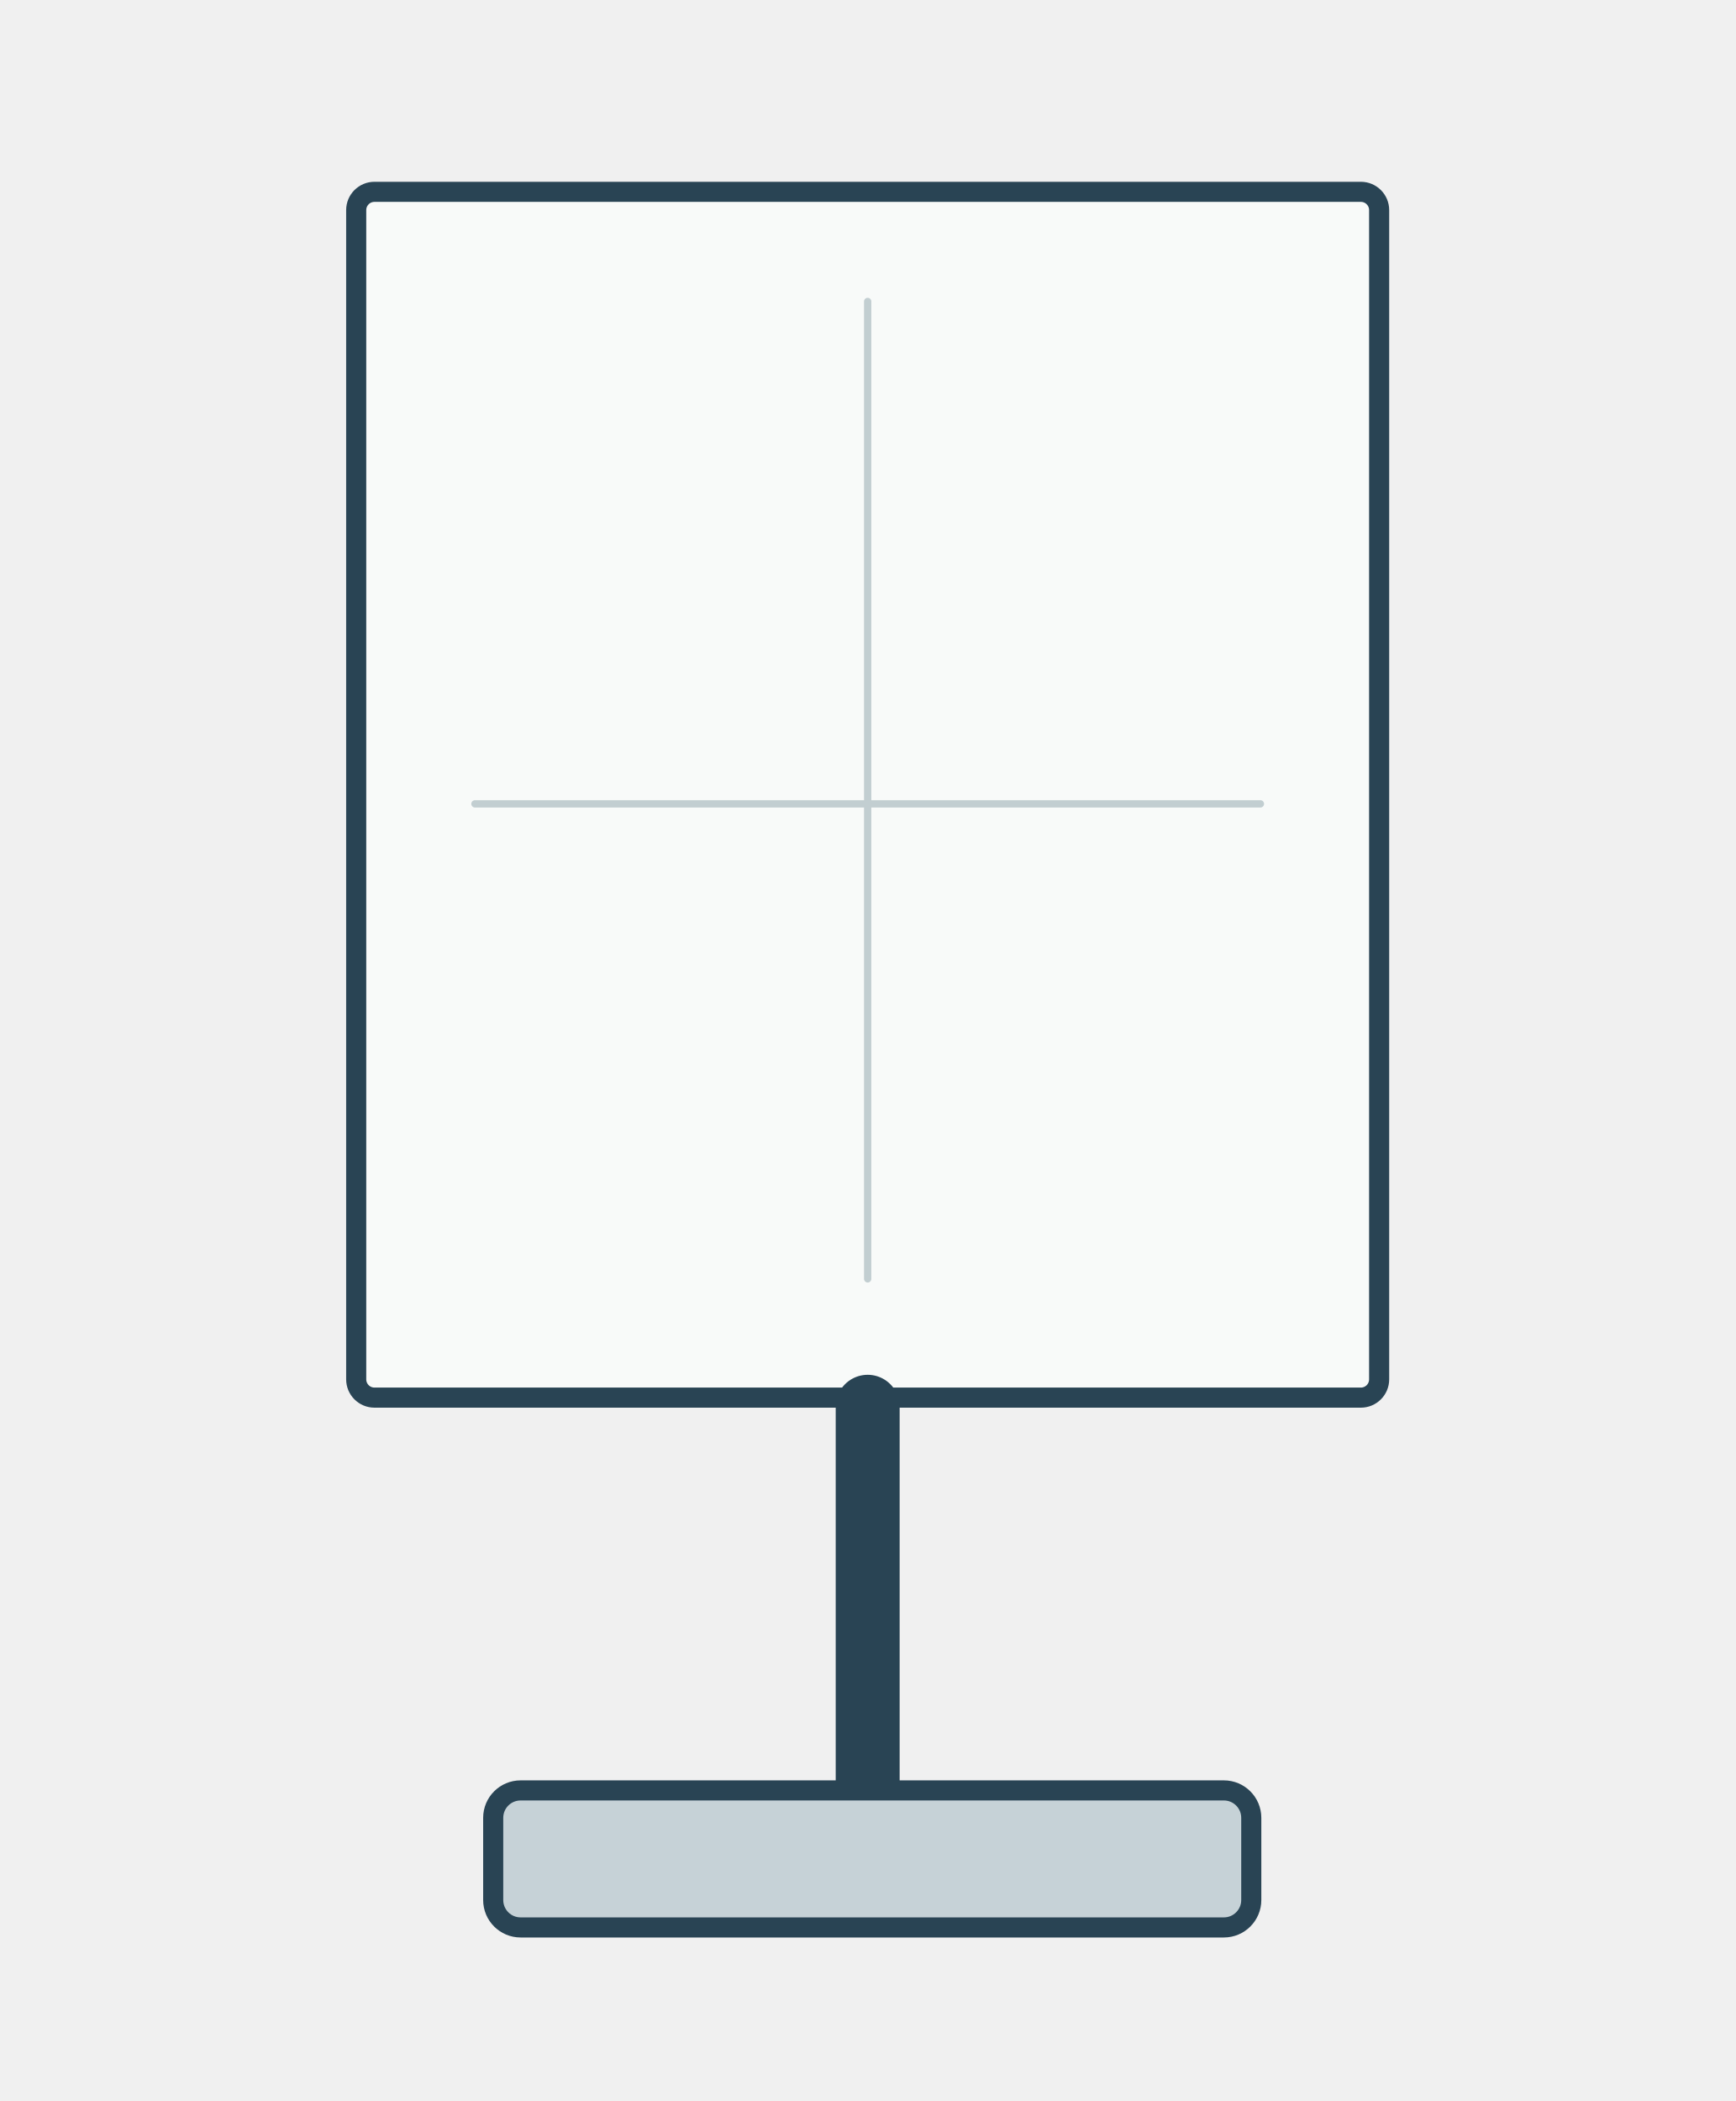
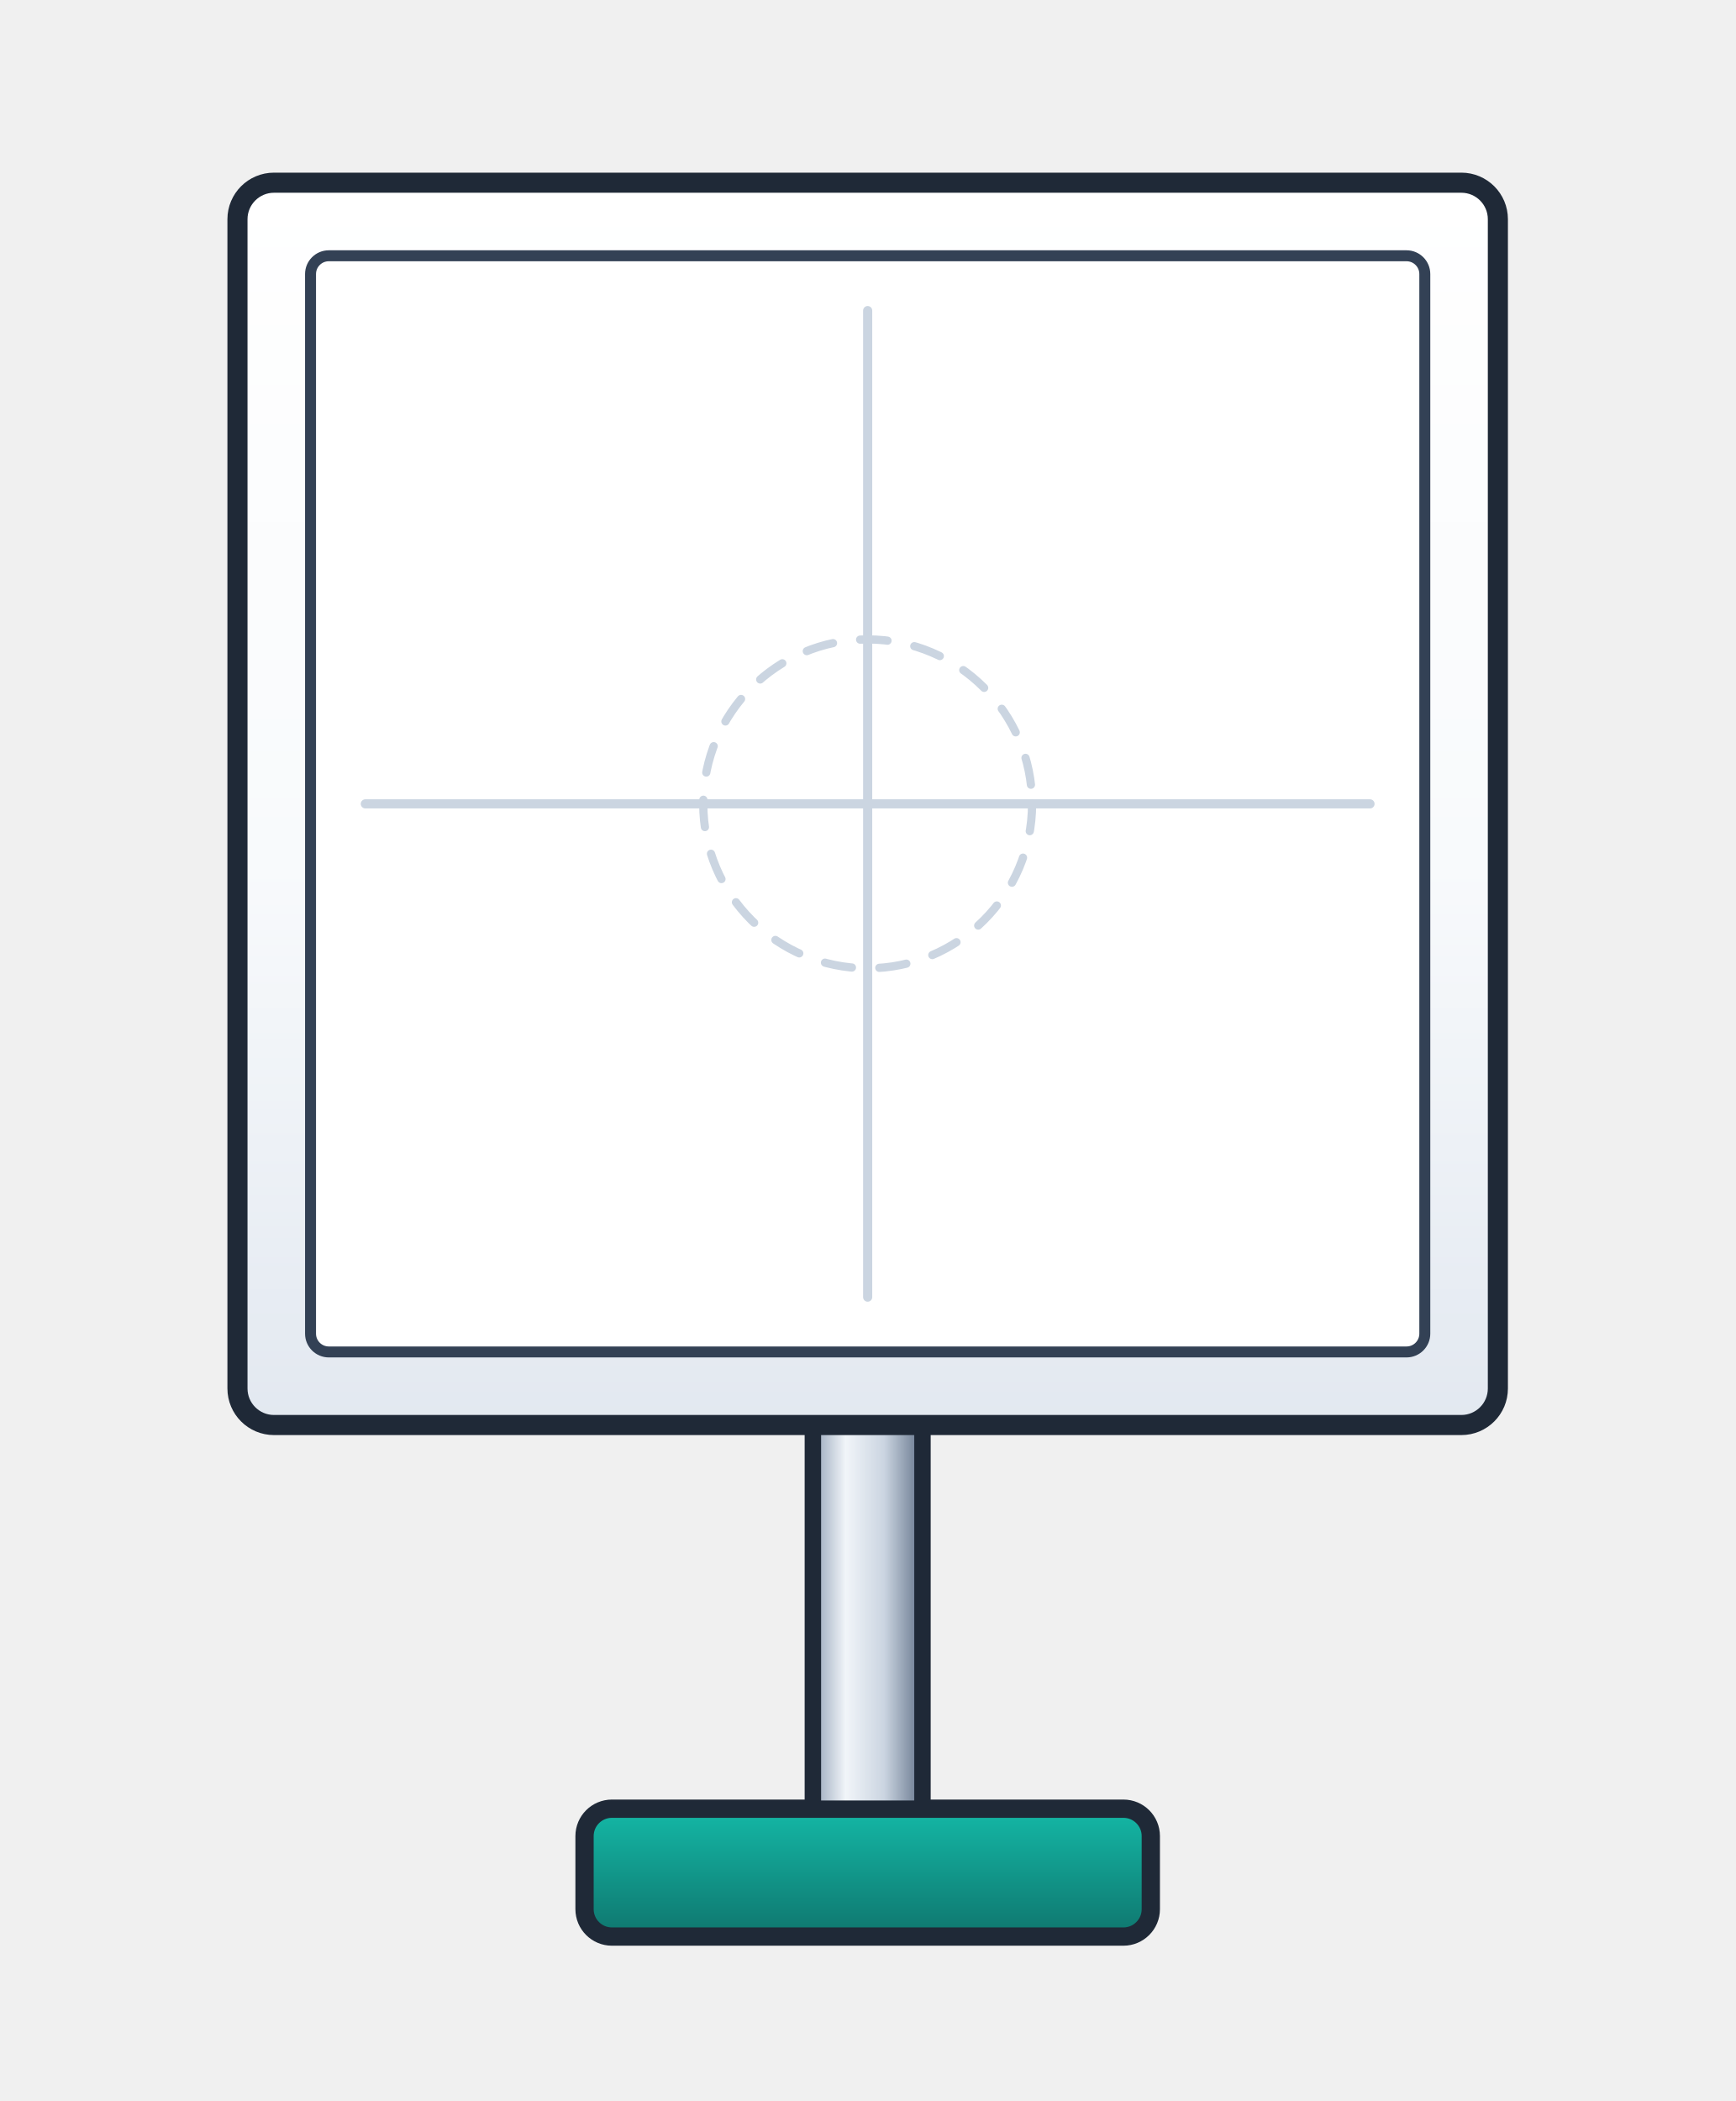
<svg xmlns="http://www.w3.org/2000/svg" width="190" height="230" viewBox="0 0 190 230">
-   <g stroke="#294454" stroke-width="2.2" stroke-linejoin="round" stroke-linecap="round">
-     <rect x="39" y="21" width="112" height="132" fill="#f8faf9" rx="2" />
-     <line x1="95" y1="154" x2="95" y2="196" stroke-width="7" />
-     <rect x="54" y="196" width="83" height="15" fill="#c6d2d7" rx="3" />
-     <line x1="52" y1="88" x2="138" y2="88" stroke="#c2ced1" stroke-width="0.8" />
-     <line x1="95" y1="33" x2="95" y2="140" stroke="#c2ced1" stroke-width="0.8" />
+   <defs>
+     <linearGradient id="g-chassis" x1="0" y1="0" x2="0" y2="1">
+       <stop offset="0%" stop-color="#FFFFFF" />
+       <stop offset="55%" stop-color="#F8FAFC" />
+       <stop offset="100%" stop-color="#E2E8F0" />
+     </linearGradient>
+     <linearGradient id="g-chassis-h" x1="0" y1="0" x2="1" y2="0">
+       <stop offset="0%" stop-color="#E2E8F0" />
+       <stop offset="22%" stop-color="#F8FAFC" />
+       <stop offset="80%" stop-color="#F1F5F9" />
+       <stop offset="100%" stop-color="#CBD5E1" />
+     </linearGradient>
+     <linearGradient id="g-bezel" x1="0" y1="0" x2="0" y2="1">
+       <stop offset="0%" stop-color="#475569" />
+       <stop offset="100%" stop-color="#1E293B" />
+     </linearGradient>
+     <linearGradient id="g-metal" x1="0" y1="0" x2="1" y2="0">
+       <stop offset="0%" stop-color="#94A3B8" />
+       <stop offset="30%" stop-color="#F1F5F9" />
+       <stop offset="65%" stop-color="#CBD5E1" />
+       <stop offset="100%" stop-color="#64748B" />
+     </linearGradient>
+     <linearGradient id="g-metal-v" x1="0" y1="0" x2="0" y2="1">
+       <stop offset="0%" stop-color="#E2E8F0" />
+       <stop offset="45%" stop-color="#F8FAFC" />
+       <stop offset="100%" stop-color="#94A3B8" />
+     </linearGradient>
+     <linearGradient id="g-teal" x1="0" y1="0" x2="0" y2="1">
+       <stop offset="0%" stop-color="#14B8A6" />
+       <stop offset="100%" stop-color="#0F766E" />
+     </linearGradient>
+     <linearGradient id="g-glass" x1="0" y1="0" x2="1" y2="0">
+       <stop offset="0%" stop-color="#E6F2F7" stop-opacity="0.82" />
+       <stop offset="28%" stop-color="#F8FCFE" stop-opacity="0.65" />
+       <stop offset="75%" stop-color="#E6F2F7" stop-opacity="0.58" />
+       <stop offset="100%" stop-color="#CBE4EE" stop-opacity="0.80" />
+     </linearGradient>
+     <linearGradient id="g-liquid" x1="0" y1="0" x2="0" y2="1">
+       <stop offset="0%" stop-color="#99F6E4" stop-opacity="0.55" />
+       <stop offset="100%" stop-color="#14B8A6" stop-opacity="0.38" />
+     </linearGradient>
+     <linearGradient id="g-screen" x1="0" y1="0" x2="0" y2="1">
+       <stop offset="0%" stop-color="#0F172A" />
+       <stop offset="100%" stop-color="#1E293B" />
+     </linearGradient>
+     <linearGradient id="g-brass" x1="0" y1="0" x2="1" y2="0">
+       <stop offset="0%" stop-color="#B45309" />
+       <stop offset="35%" stop-color="#FDE68A" />
+       <stop offset="75%" stop-color="#F59E0B" />
+       <stop offset="100%" stop-color="#92400E" />
+     </linearGradient>
+     <linearGradient id="g-copper" x1="0" y1="0" x2="1" y2="0">
+       <stop offset="0%" stop-color="#9A3412" />
+       <stop offset="35%" stop-color="#FDBA74" />
+       <stop offset="70%" stop-color="#EA580C" />
+       <stop offset="100%" stop-color="#7C2D12" />
+     </linearGradient>
+     <linearGradient id="g-rubber" x1="0" y1="0" x2="1" y2="1">
+       <stop offset="0%" stop-color="#14B8A6" />
+       <stop offset="100%" stop-color="#115E59" />
+     </linearGradient>
+   </defs>
+   <g stroke="#1F2937" stroke-width="2.2" stroke-linecap="round" stroke-linejoin="round" fill="none">
+     <rect x="64" y="198" width="62" height="14" rx="3" fill="url(#g-teal)" stroke="#1F2937" stroke-width="2.0" />
+     <rect x="89" y="156" width="12" height="42" fill="url(#g-metal)" stroke="#1F2937" stroke-width="1.8" />
+     <rect x="26" y="20" width="138" height="136" rx="4" fill="url(#g-chassis)" stroke="#1F2937" stroke-width="2.2" />
+     <rect x="34" y="28" width="122" height="120" rx="2" fill="#FFFFFF" stroke="#334155" stroke-width="1.2" />
+     <line x1="95" y1="34" x2="95" y2="142" stroke="#CBD5E1" stroke-width="1.0" />
+     <line x1="40" y1="88" x2="150" y2="88" stroke="#CBD5E1" stroke-width="1.0" />
+     <circle cx="95" cy="88" r="18" fill="none" stroke="#CBD5E1" stroke-width="0.9" stroke-dasharray="3 3" />
  </g>
</svg>
